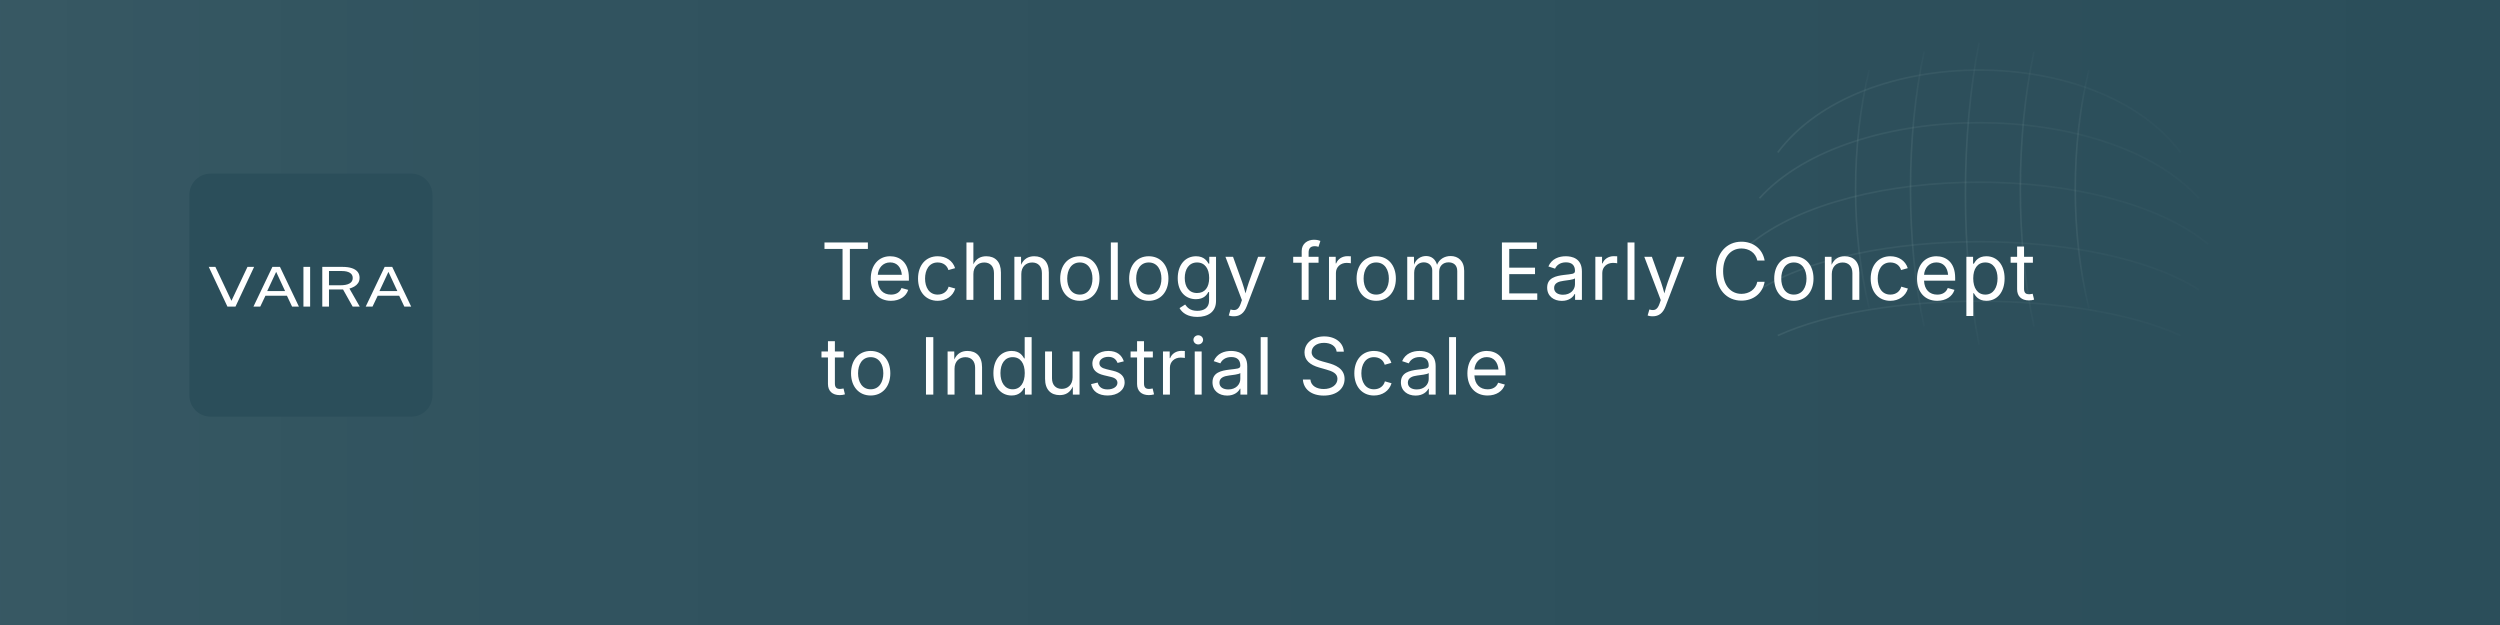
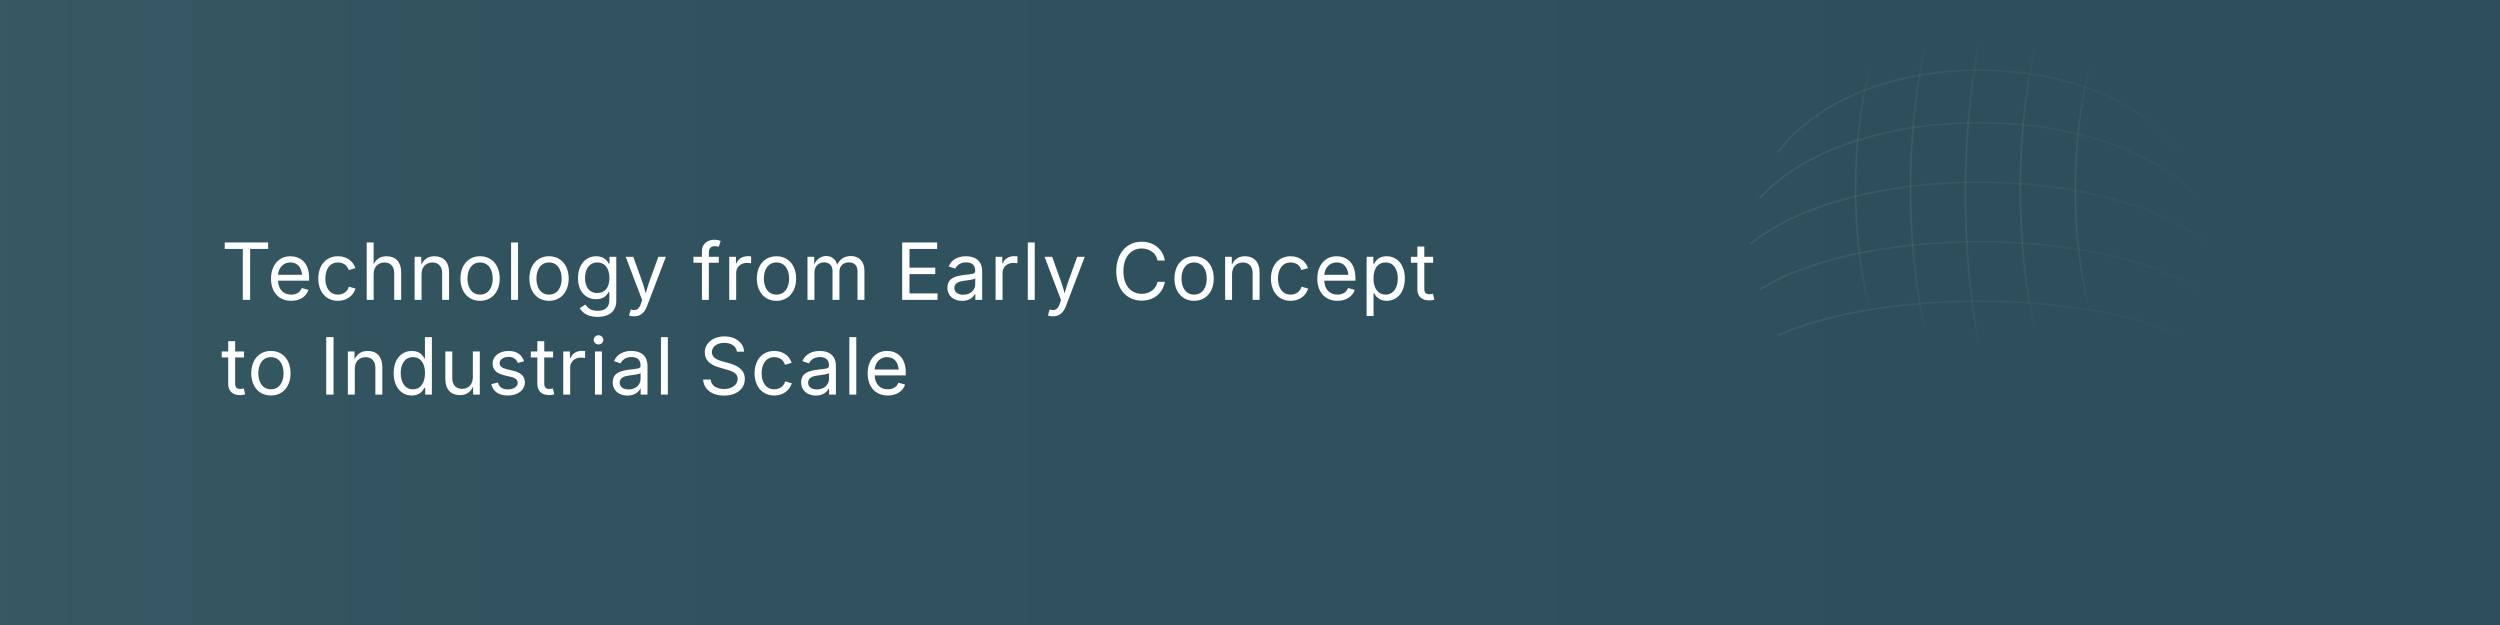
<svg xmlns="http://www.w3.org/2000/svg" width="1584" height="396" viewBox="0 0 1584 396">
  <defs>
    <linearGradient id="heroFade" x1="0" y1="0" x2="1" y2="0">
      <stop offset="0%" stop-color="white" stop-opacity="0.24" />
      <stop offset="20%" stop-color="white" stop-opacity="0.12" />
      <stop offset="100%" stop-color="white" stop-opacity="0.00" />
    </linearGradient>
    <linearGradient id="cadStroke" x1="0" y1="0" x2="1" y2="0">
      <stop offset="0" stop-color="#B8D4D0" stop-opacity="0.85" />
      <stop offset="1" stop-color="#B8D4D0" stop-opacity="0.15" />
    </linearGradient>
  </defs>
  <rect x="0" y="0" width="1584" height="396" fill="#2B4E5A" />
  <rect x="0" y="0" width="1584" height="396" fill="url(#heroFade)" opacity="0.24" />
  <g transform="translate(1080, -60) scale(0.58)">
    <path d="M80 270 C170 150, 430 150, 520 270" fill="none" stroke="url(#cadStroke)" stroke-width="1.8" stroke-opacity="0.12" />
    <path d="M60 320 C160 210, 440 210, 540 320" fill="none" stroke="url(#cadStroke)" stroke-width="1.8" stroke-opacity="0.12" />
    <path d="M50 370 C160 280, 440 280, 550 370" fill="none" stroke="url(#cadStroke)" stroke-width="1.8" stroke-opacity="0.12" />
    <path d="M60 420 C170 350, 430 350, 540 420" fill="none" stroke="url(#cadStroke)" stroke-width="1.8" stroke-opacity="0.12" />
    <path d="M80 470 C190 420, 410 420, 520 470" fill="none" stroke="url(#cadStroke)" stroke-width="1.8" stroke-opacity="0.12" />
    <path d="M180 180 C160 260, 160 360, 180 440" fill="none" stroke="url(#cadStroke)" stroke-width="1.8" stroke-opacity="0.12" />
    <path d="M240 160 C220 250, 220 370, 240 460" fill="none" stroke="url(#cadStroke)" stroke-width="1.8" stroke-opacity="0.12" />
    <path d="M300 150 C280 250, 280 380, 300 480" fill="none" stroke="url(#cadStroke)" stroke-width="1.8" stroke-opacity="0.12" />
    <path d="M360 160 C340 250, 340 370, 360 460" fill="none" stroke="url(#cadStroke)" stroke-width="1.8" stroke-opacity="0.12" />
    <path d="M420 180 C400 260, 400 360, 420 440" fill="none" stroke="url(#cadStroke)" stroke-width="1.8" stroke-opacity="0.12" />
    <path d="M100 140 L500 140" fill="none" stroke="url(#cadStroke)" stroke-width="1.8" stroke-opacity="0.10" />
    <path d="M100 500 L500 500" fill="none" stroke="url(#cadStroke)" stroke-width="1.8" stroke-opacity="0.10" />
    <path d="M120 120 L120 520" fill="none" stroke="url(#cadStroke)" stroke-width="1.8" stroke-opacity="0.10" />
    <path d="M480 120 L480 520" fill="none" stroke="url(#cadStroke)" stroke-width="1.8" stroke-opacity="0.10" />
  </g>
  <g font-family="Public Sans, system-ui, -apple-system, BlinkMacSystemFont, sans-serif" font-weight="400" font-size="50" fill="#FFFFFF" letter-spacing="0.8">
-     <text x="520" y="190">Technology from Early Concept</text>
-     <text x="520" y="250">to Industrial Scale</text>
-   </g>
-   <g transform="translate(120, 110) scale(1.10)">
-     <svg viewBox="2 2 206 206" width="140" height="140">
-       <path d="M 20 5 H 190 A 15 15 0 0 1 205 20 V 190 A 15 15 0 0 1 190 205 H 20 A 15 15 0 0 1 5 190 V 20 A 15 15 0 0 1 20 5 Z" fill="#2b4e5a" stroke="#2b4e5a" stroke-width="6" />
-       <g transform="translate(7, 16) scale(1.01)">
-         <path fill="#ffffff" d="M 26.958,97.72 11.307,64.411 h 5.561 L 30.331,92.882 43.794,64.411 h 5.561 L 33.735,97.72 Z m 21.85,0 15.894,-33.308 h 6.352 L 86.948,97.72 H 81.205 L 76.889,88.598 h -18.022 l -4.346,9.122 z M 60.357,84.682 H 75.339 L 67.863,68.58 Z M 90.746,97.72 V 64.411 h 5.622 v 33.308 z m 15.815,0 V 64.411 h 17.019 q 4.741,0 7.932,1.106 3.191,1.083 4.771,3.133 1.58,2.027 1.58,4.86 0,2.718 -1.276,4.515 -1.246,1.797 -3.191,2.902 -1.945,1.083 -4.042,1.682 l 8.631,15.111 h -5.957 l -8.023,-14.351 h -11.822 v 14.351 z m 5.622,-17.875 h 9.573 q 4.954,0 7.658,-1.52 2.705,-1.543 2.705,-4.561 0,-2.948 -2.431,-4.4 -2.401,-1.474 -6.595,-1.474 h -10.91 z m 30.828,17.875 15.894,-33.308 h 6.352 l 15.894,33.308 h -5.744 L 171.093,88.598 h -18.022 l -4.346,9.122 z m 11.548,-13.038 h 14.983 l -7.476,-16.101 z" />
-       </g>
-     </svg>
+     <text x="140" y="190">Technology from Early Concept</text>
+     <text x="140" y="250">to Industrial Scale</text>
  </g>
</svg>
